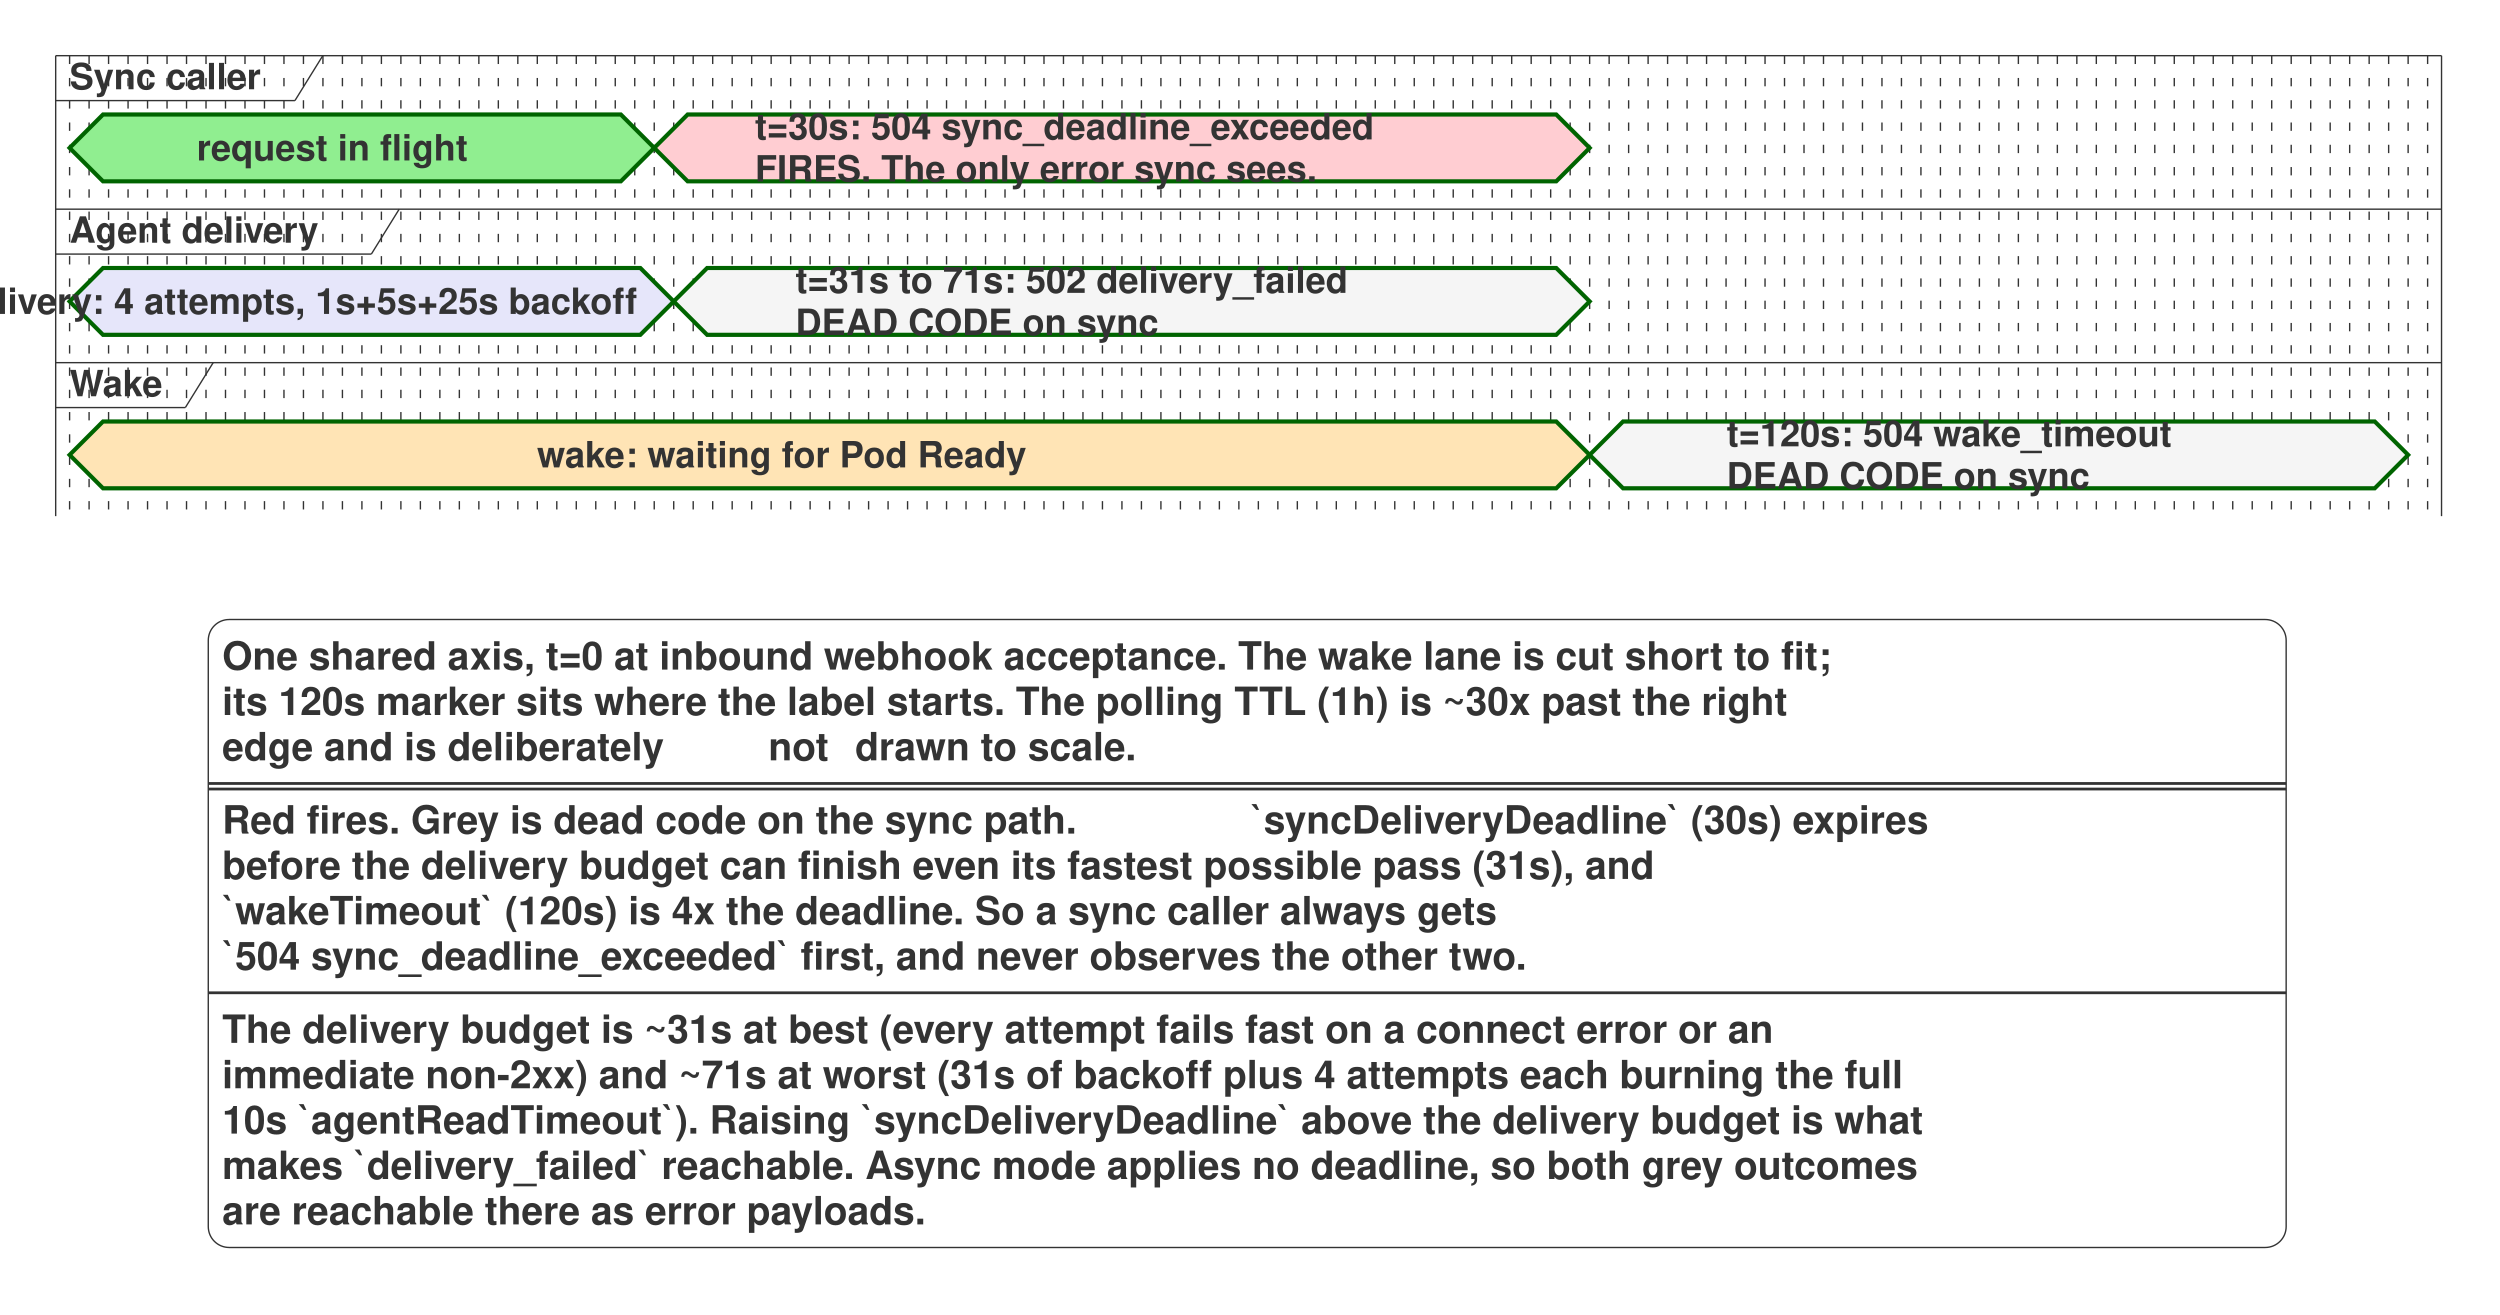
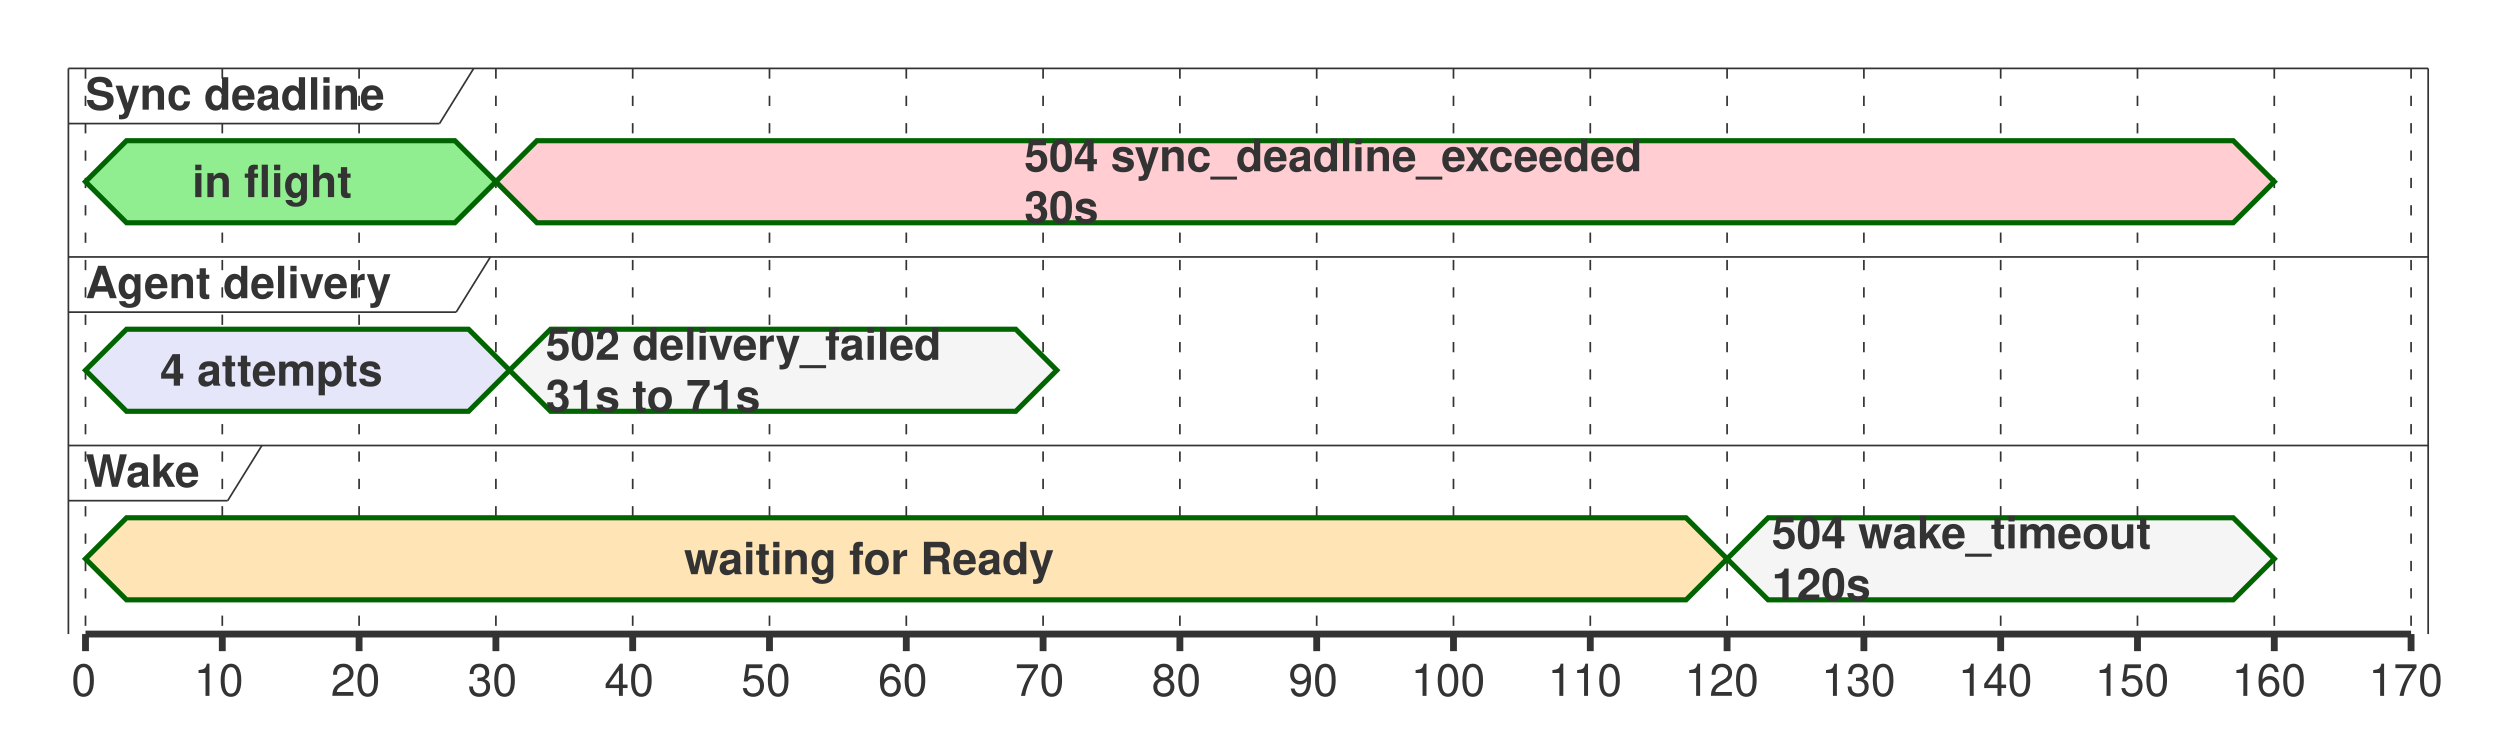
- <svg xmlns="http://www.w3.org/2000/svg" contentStyleType="text/css" data-diagram-type="TIMING" height="472px" preserveAspectRatio="none" style="width:898px;height:472px;" version="1.1" viewBox="0 0 898 472" width="898px" zoomAndPan="magnify">
+ <svg xmlns="http://www.w3.org/2000/svg" contentStyleType="text/css" data-diagram-type="TIMING" height="221px" preserveAspectRatio="none" style="width:731px;height:221px;" version="1.1" viewBox="0 0 731 221" width="731px" zoomAndPan="magnify">
  <defs />
  <g>
    <line style="stroke:#333333;stroke-width:0.5;" x1="20" x2="20" y1="20" y2="185.398" />
-     <line style="stroke:#333333;stroke-width:0.5;" x1="877" x2="877" y1="20" y2="185.398" />
+     <line style="stroke:#333333;stroke-width:0.5;" x1="710" x2="710" y1="20" y2="185.398" />
    <line style="stroke:#333333;stroke-width:0.5;stroke-dasharray:3,5;" x1="25" x2="25" y1="20" y2="185.398" />
-     <line style="stroke:#333333;stroke-width:0.5;stroke-dasharray:3,5;" x1="32" x2="32" y1="20" y2="185.398" />
-     <line style="stroke:#333333;stroke-width:0.5;stroke-dasharray:3,5;" x1="39" x2="39" y1="20" y2="185.398" />
-     <line style="stroke:#333333;stroke-width:0.5;stroke-dasharray:3,5;" x1="46" x2="46" y1="20" y2="185.398" />
-     <line style="stroke:#333333;stroke-width:0.5;stroke-dasharray:3,5;" x1="53" x2="53" y1="20" y2="185.398" />
-     <line style="stroke:#333333;stroke-width:0.5;stroke-dasharray:3,5;" x1="60" x2="60" y1="20" y2="185.398" />
-     <line style="stroke:#333333;stroke-width:0.5;stroke-dasharray:3,5;" x1="67" x2="67" y1="20" y2="185.398" />
-     <line style="stroke:#333333;stroke-width:0.5;stroke-dasharray:3,5;" x1="74" x2="74" y1="20" y2="185.398" />
-     <line style="stroke:#333333;stroke-width:0.5;stroke-dasharray:3,5;" x1="81" x2="81" y1="20" y2="185.398" />
-     <line style="stroke:#333333;stroke-width:0.5;stroke-dasharray:3,5;" x1="88" x2="88" y1="20" y2="185.398" />
-     <line style="stroke:#333333;stroke-width:0.5;stroke-dasharray:3,5;" x1="95" x2="95" y1="20" y2="185.398" />
-     <line style="stroke:#333333;stroke-width:0.5;stroke-dasharray:3,5;" x1="102" x2="102" y1="20" y2="185.398" />
-     <line style="stroke:#333333;stroke-width:0.5;stroke-dasharray:3,5;" x1="109" x2="109" y1="20" y2="185.398" />
-     <line style="stroke:#333333;stroke-width:0.5;stroke-dasharray:3,5;" x1="116" x2="116" y1="20" y2="185.398" />
-     <line style="stroke:#333333;stroke-width:0.5;stroke-dasharray:3,5;" x1="123" x2="123" y1="20" y2="185.398" />
-     <line style="stroke:#333333;stroke-width:0.5;stroke-dasharray:3,5;" x1="130" x2="130" y1="20" y2="185.398" />
-     <line style="stroke:#333333;stroke-width:0.5;stroke-dasharray:3,5;" x1="137" x2="137" y1="20" y2="185.398" />
-     <line style="stroke:#333333;stroke-width:0.5;stroke-dasharray:3,5;" x1="144" x2="144" y1="20" y2="185.398" />
-     <line style="stroke:#333333;stroke-width:0.5;stroke-dasharray:3,5;" x1="151" x2="151" y1="20" y2="185.398" />
-     <line style="stroke:#333333;stroke-width:0.5;stroke-dasharray:3,5;" x1="158" x2="158" y1="20" y2="185.398" />
-     <line style="stroke:#333333;stroke-width:0.5;stroke-dasharray:3,5;" x1="165" x2="165" y1="20" y2="185.398" />
-     <line style="stroke:#333333;stroke-width:0.5;stroke-dasharray:3,5;" x1="172" x2="172" y1="20" y2="185.398" />
-     <line style="stroke:#333333;stroke-width:0.5;stroke-dasharray:3,5;" x1="179" x2="179" y1="20" y2="185.398" />
-     <line style="stroke:#333333;stroke-width:0.5;stroke-dasharray:3,5;" x1="186" x2="186" y1="20" y2="185.398" />
-     <line style="stroke:#333333;stroke-width:0.5;stroke-dasharray:3,5;" x1="193" x2="193" y1="20" y2="185.398" />
-     <line style="stroke:#333333;stroke-width:0.5;stroke-dasharray:3,5;" x1="200" x2="200" y1="20" y2="185.398" />
-     <line style="stroke:#333333;stroke-width:0.5;stroke-dasharray:3,5;" x1="207" x2="207" y1="20" y2="185.398" />
-     <line style="stroke:#333333;stroke-width:0.5;stroke-dasharray:3,5;" x1="214" x2="214" y1="20" y2="185.398" />
-     <line style="stroke:#333333;stroke-width:0.5;stroke-dasharray:3,5;" x1="221" x2="221" y1="20" y2="185.398" />
-     <line style="stroke:#333333;stroke-width:0.5;stroke-dasharray:3,5;" x1="228" x2="228" y1="20" y2="185.398" />
-     <line style="stroke:#333333;stroke-width:0.5;stroke-dasharray:3,5;" x1="235" x2="235" y1="20" y2="185.398" />
-     <line style="stroke:#333333;stroke-width:0.5;stroke-dasharray:3,5;" x1="242" x2="242" y1="20" y2="185.398" />
-     <line style="stroke:#333333;stroke-width:0.5;stroke-dasharray:3,5;" x1="249" x2="249" y1="20" y2="185.398" />
-     <line style="stroke:#333333;stroke-width:0.5;stroke-dasharray:3,5;" x1="256" x2="256" y1="20" y2="185.398" />
-     <line style="stroke:#333333;stroke-width:0.5;stroke-dasharray:3,5;" x1="263" x2="263" y1="20" y2="185.398" />
-     <line style="stroke:#333333;stroke-width:0.5;stroke-dasharray:3,5;" x1="270" x2="270" y1="20" y2="185.398" />
-     <line style="stroke:#333333;stroke-width:0.5;stroke-dasharray:3,5;" x1="277" x2="277" y1="20" y2="185.398" />
-     <line style="stroke:#333333;stroke-width:0.5;stroke-dasharray:3,5;" x1="284" x2="284" y1="20" y2="185.398" />
-     <line style="stroke:#333333;stroke-width:0.5;stroke-dasharray:3,5;" x1="291" x2="291" y1="20" y2="185.398" />
-     <line style="stroke:#333333;stroke-width:0.5;stroke-dasharray:3,5;" x1="298" x2="298" y1="20" y2="185.398" />
+     <line style="stroke:#333333;stroke-width:0.5;stroke-dasharray:3,5;" x1="65" x2="65" y1="20" y2="185.398" />
+     <line style="stroke:#333333;stroke-width:0.5;stroke-dasharray:3,5;" x1="105" x2="105" y1="20" y2="185.398" />
+     <line style="stroke:#333333;stroke-width:0.5;stroke-dasharray:3,5;" x1="145" x2="145" y1="20" y2="185.398" />
+     <line style="stroke:#333333;stroke-width:0.5;stroke-dasharray:3,5;" x1="185" x2="185" y1="20" y2="185.398" />
+     <line style="stroke:#333333;stroke-width:0.5;stroke-dasharray:3,5;" x1="225" x2="225" y1="20" y2="185.398" />
+     <line style="stroke:#333333;stroke-width:0.5;stroke-dasharray:3,5;" x1="265" x2="265" y1="20" y2="185.398" />
    <line style="stroke:#333333;stroke-width:0.5;stroke-dasharray:3,5;" x1="305" x2="305" y1="20" y2="185.398" />
-     <line style="stroke:#333333;stroke-width:0.5;stroke-dasharray:3,5;" x1="312" x2="312" y1="20" y2="185.398" />
-     <line style="stroke:#333333;stroke-width:0.5;stroke-dasharray:3,5;" x1="319" x2="319" y1="20" y2="185.398" />
-     <line style="stroke:#333333;stroke-width:0.5;stroke-dasharray:3,5;" x1="326" x2="326" y1="20" y2="185.398" />
-     <line style="stroke:#333333;stroke-width:0.5;stroke-dasharray:3,5;" x1="333" x2="333" y1="20" y2="185.398" />
-     <line style="stroke:#333333;stroke-width:0.5;stroke-dasharray:3,5;" x1="340" x2="340" y1="20" y2="185.398" />
-     <line style="stroke:#333333;stroke-width:0.5;stroke-dasharray:3,5;" x1="347" x2="347" y1="20" y2="185.398" />
-     <line style="stroke:#333333;stroke-width:0.5;stroke-dasharray:3,5;" x1="354" x2="354" y1="20" y2="185.398" />
-     <line style="stroke:#333333;stroke-width:0.5;stroke-dasharray:3,5;" x1="361" x2="361" y1="20" y2="185.398" />
-     <line style="stroke:#333333;stroke-width:0.5;stroke-dasharray:3,5;" x1="368" x2="368" y1="20" y2="185.398" />
-     <line style="stroke:#333333;stroke-width:0.5;stroke-dasharray:3,5;" x1="375" x2="375" y1="20" y2="185.398" />
-     <line style="stroke:#333333;stroke-width:0.5;stroke-dasharray:3,5;" x1="382" x2="382" y1="20" y2="185.398" />
-     <line style="stroke:#333333;stroke-width:0.5;stroke-dasharray:3,5;" x1="389" x2="389" y1="20" y2="185.398" />
-     <line style="stroke:#333333;stroke-width:0.5;stroke-dasharray:3,5;" x1="396" x2="396" y1="20" y2="185.398" />
-     <line style="stroke:#333333;stroke-width:0.5;stroke-dasharray:3,5;" x1="403" x2="403" y1="20" y2="185.398" />
-     <line style="stroke:#333333;stroke-width:0.5;stroke-dasharray:3,5;" x1="410" x2="410" y1="20" y2="185.398" />
-     <line style="stroke:#333333;stroke-width:0.5;stroke-dasharray:3,5;" x1="417" x2="417" y1="20" y2="185.398" />
-     <line style="stroke:#333333;stroke-width:0.5;stroke-dasharray:3,5;" x1="424" x2="424" y1="20" y2="185.398" />
-     <line style="stroke:#333333;stroke-width:0.5;stroke-dasharray:3,5;" x1="431" x2="431" y1="20" y2="185.398" />
-     <line style="stroke:#333333;stroke-width:0.5;stroke-dasharray:3,5;" x1="438" x2="438" y1="20" y2="185.398" />
-     <line style="stroke:#333333;stroke-width:0.5;stroke-dasharray:3,5;" x1="445" x2="445" y1="20" y2="185.398" />
-     <line style="stroke:#333333;stroke-width:0.5;stroke-dasharray:3,5;" x1="452" x2="452" y1="20" y2="185.398" />
-     <line style="stroke:#333333;stroke-width:0.5;stroke-dasharray:3,5;" x1="459" x2="459" y1="20" y2="185.398" />
-     <line style="stroke:#333333;stroke-width:0.5;stroke-dasharray:3,5;" x1="466" x2="466" y1="20" y2="185.398" />
-     <line style="stroke:#333333;stroke-width:0.5;stroke-dasharray:3,5;" x1="473" x2="473" y1="20" y2="185.398" />
-     <line style="stroke:#333333;stroke-width:0.5;stroke-dasharray:3,5;" x1="480" x2="480" y1="20" y2="185.398" />
-     <line style="stroke:#333333;stroke-width:0.5;stroke-dasharray:3,5;" x1="487" x2="487" y1="20" y2="185.398" />
-     <line style="stroke:#333333;stroke-width:0.5;stroke-dasharray:3,5;" x1="494" x2="494" y1="20" y2="185.398" />
-     <line style="stroke:#333333;stroke-width:0.5;stroke-dasharray:3,5;" x1="501" x2="501" y1="20" y2="185.398" />
-     <line style="stroke:#333333;stroke-width:0.5;stroke-dasharray:3,5;" x1="508" x2="508" y1="20" y2="185.398" />
-     <line style="stroke:#333333;stroke-width:0.5;stroke-dasharray:3,5;" x1="515" x2="515" y1="20" y2="185.398" />
-     <line style="stroke:#333333;stroke-width:0.5;stroke-dasharray:3,5;" x1="522" x2="522" y1="20" y2="185.398" />
-     <line style="stroke:#333333;stroke-width:0.5;stroke-dasharray:3,5;" x1="529" x2="529" y1="20" y2="185.398" />
-     <line style="stroke:#333333;stroke-width:0.5;stroke-dasharray:3,5;" x1="536" x2="536" y1="20" y2="185.398" />
-     <line style="stroke:#333333;stroke-width:0.5;stroke-dasharray:3,5;" x1="543" x2="543" y1="20" y2="185.398" />
-     <line style="stroke:#333333;stroke-width:0.5;stroke-dasharray:3,5;" x1="550" x2="550" y1="20" y2="185.398" />
-     <line style="stroke:#333333;stroke-width:0.5;stroke-dasharray:3,5;" x1="557" x2="557" y1="20" y2="185.398" />
-     <line style="stroke:#333333;stroke-width:0.5;stroke-dasharray:3,5;" x1="564" x2="564" y1="20" y2="185.398" />
-     <line style="stroke:#333333;stroke-width:0.5;stroke-dasharray:3,5;" x1="571" x2="571" y1="20" y2="185.398" />
-     <line style="stroke:#333333;stroke-width:0.5;stroke-dasharray:3,5;" x1="578" x2="578" y1="20" y2="185.398" />
+     <line style="stroke:#333333;stroke-width:0.5;stroke-dasharray:3,5;" x1="345" x2="345" y1="20" y2="185.398" />
+     <line style="stroke:#333333;stroke-width:0.5;stroke-dasharray:3,5;" x1="385" x2="385" y1="20" y2="185.398" />
+     <line style="stroke:#333333;stroke-width:0.5;stroke-dasharray:3,5;" x1="425" x2="425" y1="20" y2="185.398" />
+     <line style="stroke:#333333;stroke-width:0.5;stroke-dasharray:3,5;" x1="465" x2="465" y1="20" y2="185.398" />
+     <line style="stroke:#333333;stroke-width:0.5;stroke-dasharray:3,5;" x1="505" x2="505" y1="20" y2="185.398" />
+     <line style="stroke:#333333;stroke-width:0.5;stroke-dasharray:3,5;" x1="545" x2="545" y1="20" y2="185.398" />
    <line style="stroke:#333333;stroke-width:0.5;stroke-dasharray:3,5;" x1="585" x2="585" y1="20" y2="185.398" />
-     <line style="stroke:#333333;stroke-width:0.5;stroke-dasharray:3,5;" x1="592" x2="592" y1="20" y2="185.398" />
-     <line style="stroke:#333333;stroke-width:0.5;stroke-dasharray:3,5;" x1="599" x2="599" y1="20" y2="185.398" />
-     <line style="stroke:#333333;stroke-width:0.5;stroke-dasharray:3,5;" x1="606" x2="606" y1="20" y2="185.398" />
-     <line style="stroke:#333333;stroke-width:0.5;stroke-dasharray:3,5;" x1="613" x2="613" y1="20" y2="185.398" />
-     <line style="stroke:#333333;stroke-width:0.5;stroke-dasharray:3,5;" x1="620" x2="620" y1="20" y2="185.398" />
-     <line style="stroke:#333333;stroke-width:0.5;stroke-dasharray:3,5;" x1="627" x2="627" y1="20" y2="185.398" />
-     <line style="stroke:#333333;stroke-width:0.5;stroke-dasharray:3,5;" x1="634" x2="634" y1="20" y2="185.398" />
-     <line style="stroke:#333333;stroke-width:0.5;stroke-dasharray:3,5;" x1="641" x2="641" y1="20" y2="185.398" />
-     <line style="stroke:#333333;stroke-width:0.5;stroke-dasharray:3,5;" x1="648" x2="648" y1="20" y2="185.398" />
-     <line style="stroke:#333333;stroke-width:0.5;stroke-dasharray:3,5;" x1="655" x2="655" y1="20" y2="185.398" />
-     <line style="stroke:#333333;stroke-width:0.5;stroke-dasharray:3,5;" x1="662" x2="662" y1="20" y2="185.398" />
-     <line style="stroke:#333333;stroke-width:0.5;stroke-dasharray:3,5;" x1="669" x2="669" y1="20" y2="185.398" />
-     <line style="stroke:#333333;stroke-width:0.5;stroke-dasharray:3,5;" x1="676" x2="676" y1="20" y2="185.398" />
-     <line style="stroke:#333333;stroke-width:0.5;stroke-dasharray:3,5;" x1="683" x2="683" y1="20" y2="185.398" />
-     <line style="stroke:#333333;stroke-width:0.5;stroke-dasharray:3,5;" x1="690" x2="690" y1="20" y2="185.398" />
-     <line style="stroke:#333333;stroke-width:0.5;stroke-dasharray:3,5;" x1="697" x2="697" y1="20" y2="185.398" />
-     <line style="stroke:#333333;stroke-width:0.5;stroke-dasharray:3,5;" x1="704" x2="704" y1="20" y2="185.398" />
-     <line style="stroke:#333333;stroke-width:0.5;stroke-dasharray:3,5;" x1="711" x2="711" y1="20" y2="185.398" />
-     <line style="stroke:#333333;stroke-width:0.5;stroke-dasharray:3,5;" x1="718" x2="718" y1="20" y2="185.398" />
-     <line style="stroke:#333333;stroke-width:0.5;stroke-dasharray:3,5;" x1="725" x2="725" y1="20" y2="185.398" />
-     <line style="stroke:#333333;stroke-width:0.5;stroke-dasharray:3,5;" x1="732" x2="732" y1="20" y2="185.398" />
-     <line style="stroke:#333333;stroke-width:0.5;stroke-dasharray:3,5;" x1="739" x2="739" y1="20" y2="185.398" />
-     <line style="stroke:#333333;stroke-width:0.5;stroke-dasharray:3,5;" x1="746" x2="746" y1="20" y2="185.398" />
-     <line style="stroke:#333333;stroke-width:0.5;stroke-dasharray:3,5;" x1="753" x2="753" y1="20" y2="185.398" />
-     <line style="stroke:#333333;stroke-width:0.5;stroke-dasharray:3,5;" x1="760" x2="760" y1="20" y2="185.398" />
-     <line style="stroke:#333333;stroke-width:0.5;stroke-dasharray:3,5;" x1="767" x2="767" y1="20" y2="185.398" />
-     <line style="stroke:#333333;stroke-width:0.5;stroke-dasharray:3,5;" x1="774" x2="774" y1="20" y2="185.398" />
-     <line style="stroke:#333333;stroke-width:0.5;stroke-dasharray:3,5;" x1="781" x2="781" y1="20" y2="185.398" />
-     <line style="stroke:#333333;stroke-width:0.5;stroke-dasharray:3,5;" x1="788" x2="788" y1="20" y2="185.398" />
-     <line style="stroke:#333333;stroke-width:0.5;stroke-dasharray:3,5;" x1="795" x2="795" y1="20" y2="185.398" />
-     <line style="stroke:#333333;stroke-width:0.5;stroke-dasharray:3,5;" x1="802" x2="802" y1="20" y2="185.398" />
-     <line style="stroke:#333333;stroke-width:0.5;stroke-dasharray:3,5;" x1="809" x2="809" y1="20" y2="185.398" />
-     <line style="stroke:#333333;stroke-width:0.5;stroke-dasharray:3,5;" x1="816" x2="816" y1="20" y2="185.398" />
-     <line style="stroke:#333333;stroke-width:0.5;stroke-dasharray:3,5;" x1="823" x2="823" y1="20" y2="185.398" />
-     <line style="stroke:#333333;stroke-width:0.5;stroke-dasharray:3,5;" x1="830" x2="830" y1="20" y2="185.398" />
-     <line style="stroke:#333333;stroke-width:0.5;stroke-dasharray:3,5;" x1="837" x2="837" y1="20" y2="185.398" />
-     <line style="stroke:#333333;stroke-width:0.5;stroke-dasharray:3,5;" x1="844" x2="844" y1="20" y2="185.398" />
-     <line style="stroke:#333333;stroke-width:0.5;stroke-dasharray:3,5;" x1="851" x2="851" y1="20" y2="185.398" />
-     <line style="stroke:#333333;stroke-width:0.5;stroke-dasharray:3,5;" x1="858" x2="858" y1="20" y2="185.398" />
-     <line style="stroke:#333333;stroke-width:0.5;stroke-dasharray:3,5;" x1="865" x2="865" y1="20" y2="185.398" />
-     <line style="stroke:#333333;stroke-width:0.5;stroke-dasharray:3,5;" x1="872" x2="872" y1="20" y2="185.398" />
-     <line style="stroke:#333333;stroke-width:0.5;" x1="20" x2="877" y1="20" y2="20" />
-     <text fill="#333333" font-family="Helvetica" font-size="13" font-weight="700" lengthAdjust="spacing" textLength="79.942" x="25" y="32.067">Sync caller</text>
-     <line style="stroke:#333333;stroke-width:0.5;" x1="20" x2="105.942" y1="36.133" y2="36.133" />
-     <line style="stroke:#333333;stroke-width:0.5;" x1="105.942" x2="115.942" y1="36.133" y2="20" />
-     <polygon fill="#90EE90" points="37,41.133,223,41.133,235,53.133,223,65.133,37,65.133,25,53.133" style="stroke:#006400;stroke-width:1.5;stroke-linejoin:miter;stroke-miterlimit:10;" />
-     <polygon fill="#FFCDD2" points="247,41.133,559,41.133,571,53.133,559,65.133,247,65.133,235,53.133" style="stroke:#006400;stroke-width:1.5;stroke-linejoin:miter;stroke-miterlimit:10;" />
-     <text fill="#333333" font-family="Helvetica" font-size="13" font-weight="700" lengthAdjust="spacing" textLength="118.663" x="70.668" y="57.633">request in flight</text>
-     <text fill="#333333" font-family="Helvetica" font-size="13" font-weight="700" lengthAdjust="spacing" textLength="263.65" x="271.175" y="50.067">t=30s: 504 sync_deadline_exceeded</text>
-     <text fill="#333333" font-family="Helvetica" font-size="13" font-weight="700" lengthAdjust="spacing" textLength="235.796" x="271.175" y="65.2">FIRES. The only error sync sees.</text>
-     <line style="stroke:#333333;stroke-width:0.5;" x1="20" x2="877" y1="75.133" y2="75.133" />
+     <line style="stroke:#333333;stroke-width:0.5;stroke-dasharray:3,5;" x1="625" x2="625" y1="20" y2="185.398" />
+     <line style="stroke:#333333;stroke-width:0.5;stroke-dasharray:3,5;" x1="665" x2="665" y1="20" y2="185.398" />
+     <line style="stroke:#333333;stroke-width:0.5;stroke-dasharray:3,5;" x1="705" x2="705" y1="20" y2="185.398" />
+     <line style="stroke:#333333;stroke-width:0.5;" x1="20" x2="710" y1="20" y2="20" />
+     <text fill="#333333" font-family="Helvetica" font-size="13" font-weight="700" lengthAdjust="spacing" textLength="102.508" x="25" y="32.067">Sync deadline</text>
+     <line style="stroke:#333333;stroke-width:0.5;" x1="20" x2="128.508" y1="36.133" y2="36.133" />
+     <line style="stroke:#333333;stroke-width:0.5;" x1="128.508" x2="138.508" y1="36.133" y2="20" />
+     <polygon fill="#90EE90" points="37,41.133,133,41.133,145,53.133,133,65.133,37,65.133,25,53.133" style="stroke:#006400;stroke-width:1.5;stroke-linejoin:miter;stroke-miterlimit:10;" />
+     <polygon fill="#FFCDD2" points="157,41.133,653,41.133,665,53.133,653,65.133,157,65.133,145,53.133" style="stroke:#006400;stroke-width:1.5;stroke-linejoin:miter;stroke-miterlimit:10;" />
+     <text fill="#333333" font-family="Helvetica" font-size="13" font-weight="700" lengthAdjust="spacing" textLength="57.58" x="56.21" y="57.633">in flight</text>
+     <text fill="#333333" font-family="Helvetica" font-size="13" font-weight="700" lengthAdjust="spacing" textLength="210.99" x="299.505" y="50.067">504 sync_deadline_exceeded</text>
+     <text fill="#333333" font-family="Helvetica" font-size="13" font-weight="700" lengthAdjust="spacing" textLength="25.829" x="299.505" y="65.2">30s</text>
+     <line style="stroke:#333333;stroke-width:0.5;" x1="20" x2="710" y1="75.133" y2="75.133" />
    <text fill="#333333" font-family="Helvetica" font-size="13" font-weight="700" lengthAdjust="spacing" textLength="107.39" x="25" y="87.2">Agent delivery</text>
    <line style="stroke:#333333;stroke-width:0.5;" x1="20" x2="133.39" y1="91.266" y2="91.266" />
    <line style="stroke:#333333;stroke-width:0.5;" x1="133.39" x2="143.39" y1="91.266" y2="75.133" />
-     <polygon fill="#E6E6FA" points="37,96.266,230,96.266,242,108.266,230,120.266,37,120.266,25,108.266" style="stroke:#006400;stroke-width:1.5;stroke-linejoin:miter;stroke-miterlimit:10;" />
-     <polygon fill="#F5F5F5" points="254,96.266,559,96.266,571,108.266,559,120.266,254,120.266,242,108.266" style="stroke:#006400;stroke-width:1.5;stroke-linejoin:miter;stroke-miterlimit:10;" />
-     <text fill="#333333" font-family="Helvetica" font-size="13" font-weight="700" lengthAdjust="spacing" textLength="299.171" x="-16.086" y="112.766">delivery: 4 attempts, 1s+5s+25s backoff</text>
-     <text fill="#333333" font-family="Helvetica" font-size="13" font-weight="700" lengthAdjust="spacing" textLength="241.522" x="285.739" y="105.2">t=31s to 71s: 502 delivery_failed</text>
-     <text fill="#333333" font-family="Helvetica" font-size="13" font-weight="700" lengthAdjust="spacing" textLength="145.723" x="285.739" y="120.332">DEAD CODE on sync</text>
-     <line style="stroke:#333333;stroke-width:0.5;" x1="20" x2="877" y1="130.266" y2="130.266" />
+     <polygon fill="#E6E6FA" points="37,96.266,137,96.266,149,108.266,137,120.266,37,120.266,25,108.266" style="stroke:#006400;stroke-width:1.5;stroke-linejoin:miter;stroke-miterlimit:10;" />
+     <polygon fill="#F5F5F5" points="161,96.266,297,96.266,309,108.266,297,120.266,161,120.266,149,108.266" style="stroke:#006400;stroke-width:1.5;stroke-linejoin:miter;stroke-miterlimit:10;" />
+     <text fill="#333333" font-family="Helvetica" font-size="13" font-weight="700" lengthAdjust="spacing" textLength="80.393" x="46.803" y="112.766">4 attempts</text>
+     <text fill="#333333" font-family="Helvetica" font-size="13" font-weight="700" lengthAdjust="spacing" textLength="138.836" x="159.582" y="105.2">502 delivery_failed</text>
+     <text fill="#333333" font-family="Helvetica" font-size="13" font-weight="700" lengthAdjust="spacing" textLength="75.855" x="159.582" y="120.332">31s to 71s</text>
+     <line style="stroke:#333333;stroke-width:0.5;" x1="20" x2="710" y1="130.266" y2="130.266" />
    <text fill="#333333" font-family="Helvetica" font-size="13" font-weight="700" lengthAdjust="spacing" textLength="40.574" x="25" y="142.333">Wake</text>
    <line style="stroke:#333333;stroke-width:0.5;" x1="20" x2="66.574" y1="146.398" y2="146.398" />
    <line style="stroke:#333333;stroke-width:0.5;" x1="66.574" x2="76.574" y1="146.398" y2="130.266" />
-     <polygon fill="#FFE4B5" points="37,151.398,559,151.398,571,163.398,559,175.398,37,175.398,25,163.398" style="stroke:#006400;stroke-width:1.5;stroke-linejoin:miter;stroke-miterlimit:10;" />
-     <polygon fill="#F5F5F5" points="583,151.398,853,151.398,865,163.398,853,175.398,583,175.398,571,163.398" style="stroke:#006400;stroke-width:1.5;stroke-linejoin:miter;stroke-miterlimit:10;" />
-     <text fill="#333333" font-family="Helvetica" font-size="13" font-weight="700" lengthAdjust="spacing" textLength="210.158" x="192.921" y="167.899">wake: waiting for Pod Ready</text>
-     <text fill="#333333" font-family="Helvetica" font-size="13" font-weight="700" lengthAdjust="spacing" textLength="195.546" x="620.227" y="160.333">t=120s: 504 wake_timeout</text>
-     <text fill="#333333" font-family="Helvetica" font-size="13" font-weight="700" lengthAdjust="spacing" textLength="145.723" x="620.227" y="175.465">DEAD CODE on sync</text>
-     <g class="legend" data-source-line="26">
-       <rect fill="none" height="225.562" rx="7.5" ry="7.5" style="stroke:#333333;stroke-width:0.5;" width="746.374" x="74.813" y="222.531" />
-       <text fill="#333333" font-family="Helvetica" font-size="14" font-weight="700" lengthAdjust="spacing" textLength="692.98" x="79.813" y="240.526">One shared axis, t=0 at inbound webhook acceptance. The wake lane is cut short to fit;</text>
-       <text fill="#333333" font-family="Helvetica" font-size="14" font-weight="700" lengthAdjust="spacing" textLength="681.372" x="79.813" y="256.823">its 120s marker sits where the label starts. The polling TTL (1h) is ~30x past the right</text>
-       <text fill="#333333" font-family="Helvetica" font-size="14" font-weight="700" lengthAdjust="spacing" textLength="191.317" x="79.813" y="273.12">edge and is deliberately</text>
-       <text fill="#333333" font-family="Helvetica" font-size="14" font-weight="700" lengthAdjust="spacing" textLength="26.277" x="276.004" y="273.12">not</text>
-       <text fill="#333333" font-family="Helvetica" font-size="14" font-weight="700" lengthAdjust="spacing" textLength="121.023" x="307.156" y="273.12">drawn to scale.</text>
-       <line style="stroke:#333333;stroke-width:1;" x1="74.813" x2="821.187" y1="281.422" y2="281.422" />
-       <line style="stroke:#333333;stroke-width:1;" x1="74.813" x2="821.187" y1="283.422" y2="283.422" />
-       <text fill="#333333" font-family="Helvetica" font-size="14" font-weight="700" lengthAdjust="spacing" textLength="364.581" x="79.813" y="299.417">Red fires. Grey is dead code on the sync path.</text>
-       <text fill="#333333" font-family="Helvetica" font-size="14" font-weight="700" lengthAdjust="spacing" textLength="293.173" x="449.268" y="299.417">`syncDeliveryDeadline` (30s) expires</text>
-       <text fill="#333333" font-family="Helvetica" font-size="14" font-weight="700" lengthAdjust="spacing" textLength="617.832" x="79.813" y="315.714">before the delivery budget can finish even its fastest possible pass (31s), and</text>
-       <text fill="#333333" font-family="Helvetica" font-size="14" font-weight="700" lengthAdjust="spacing" textLength="552.528" x="79.813" y="332.011">`wakeTimeout` (120s) is 4x the deadline. So a sync caller always gets</text>
-       <text fill="#333333" font-family="Helvetica" font-size="14" font-weight="700" lengthAdjust="spacing" textLength="562.618" x="79.813" y="348.308">`504 sync_deadline_exceeded` first, and never observes the other two.</text>
-       <line style="stroke:#333333;stroke-width:1;" x1="74.813" x2="821.187" y1="356.609" y2="356.609" />
-       <text fill="#333333" font-family="Helvetica" font-size="14" font-weight="700" lengthAdjust="spacing" textLength="675.678" x="79.813" y="374.604">The delivery budget is ~31s at best (every attempt fails fast on a connect error or an</text>
-       <text fill="#333333" font-family="Helvetica" font-size="14" font-weight="700" lengthAdjust="spacing" textLength="730.488" x="79.813" y="390.901">immediate non-2xx) and ~71s at worst (31s of backoff plus 4 attempts each burning the full</text>
-       <text fill="#333333" font-family="Helvetica" font-size="14" font-weight="700" lengthAdjust="spacing" textLength="736.374" x="79.813" y="407.198">10s `agentReadTimeout`). Raising `syncDeliveryDeadline` above the delivery budget is what</text>
-       <text fill="#333333" font-family="Helvetica" font-size="14" font-weight="700" lengthAdjust="spacing" textLength="723.953" x="79.813" y="423.495">makes `delivery_failed` reachable. Async mode applies no deadline, so both grey outcomes</text>
-       <text fill="#333333" font-family="Helvetica" font-size="14" font-weight="700" lengthAdjust="spacing" textLength="304.384" x="79.813" y="439.792">are reachable there as error payloads.</text>
-     </g>
+     <polygon fill="#FFE4B5" points="37,151.398,493,151.398,505,163.398,493,175.398,37,175.398,25,163.398" style="stroke:#006400;stroke-width:1.5;stroke-linejoin:miter;stroke-miterlimit:10;" />
+     <polygon fill="#F5F5F5" points="517,151.398,653,151.398,665,163.398,653,175.398,517,175.398,505,163.398" style="stroke:#006400;stroke-width:1.5;stroke-linejoin:miter;stroke-miterlimit:10;" />
+     <text fill="#333333" font-family="Helvetica" font-size="13" font-weight="700" lengthAdjust="spacing" textLength="129.898" x="200.051" y="167.899">waiting for Ready</text>
+     <text fill="#333333" font-family="Helvetica" font-size="13" font-weight="700" lengthAdjust="spacing" textLength="133.84" x="518.08" y="160.333">504 wake_timeout</text>
+     <text fill="#333333" font-family="Helvetica" font-size="13" font-weight="700" lengthAdjust="spacing" textLength="34.874" x="518.08" y="175.465">120s</text>
+     <line style="stroke:#333333;stroke-width:2;" x1="25" x2="25" y1="185.398" y2="190.398" />
+     <line style="stroke:#333333;stroke-width:2;" x1="65" x2="65" y1="185.398" y2="190.398" />
+     <line style="stroke:#333333;stroke-width:2;" x1="105" x2="105" y1="185.398" y2="190.398" />
+     <line style="stroke:#333333;stroke-width:2;" x1="145" x2="145" y1="185.398" y2="190.398" />
+     <line style="stroke:#333333;stroke-width:2;" x1="185" x2="185" y1="185.398" y2="190.398" />
+     <line style="stroke:#333333;stroke-width:2;" x1="225" x2="225" y1="185.398" y2="190.398" />
+     <line style="stroke:#333333;stroke-width:2;" x1="265" x2="265" y1="185.398" y2="190.398" />
+     <line style="stroke:#333333;stroke-width:2;" x1="305" x2="305" y1="185.398" y2="190.398" />
+     <line style="stroke:#333333;stroke-width:2;" x1="345" x2="345" y1="185.398" y2="190.398" />
+     <line style="stroke:#333333;stroke-width:2;" x1="385" x2="385" y1="185.398" y2="190.398" />
+     <line style="stroke:#333333;stroke-width:2;" x1="425" x2="425" y1="185.398" y2="190.398" />
+     <line style="stroke:#333333;stroke-width:2;" x1="465" x2="465" y1="185.398" y2="190.398" />
+     <line style="stroke:#333333;stroke-width:2;" x1="505" x2="505" y1="185.398" y2="190.398" />
+     <line style="stroke:#333333;stroke-width:2;" x1="545" x2="545" y1="185.398" y2="190.398" />
+     <line style="stroke:#333333;stroke-width:2;" x1="585" x2="585" y1="185.398" y2="190.398" />
+     <line style="stroke:#333333;stroke-width:2;" x1="625" x2="625" y1="185.398" y2="190.398" />
+     <line style="stroke:#333333;stroke-width:2;" x1="665" x2="665" y1="185.398" y2="190.398" />
+     <line style="stroke:#333333;stroke-width:2;" x1="705" x2="705" y1="185.398" y2="190.398" />
+     <line style="stroke:#333333;stroke-width:2;" x1="25" x2="705" y1="185.398" y2="185.398" />
+     <text fill="#333333" font-family="Helvetica" font-size="13" lengthAdjust="spacing" textLength="8.271" x="20.864" y="203.465">0</text>
+     <text fill="#333333" font-family="Helvetica" font-size="13" lengthAdjust="spacing" textLength="16.542" x="56.729" y="203.465">10</text>
+     <text fill="#333333" font-family="Helvetica" font-size="13" lengthAdjust="spacing" textLength="16.542" x="96.729" y="203.465">20</text>
+     <text fill="#333333" font-family="Helvetica" font-size="13" lengthAdjust="spacing" textLength="16.542" x="136.729" y="203.465">30</text>
+     <text fill="#333333" font-family="Helvetica" font-size="13" lengthAdjust="spacing" textLength="16.542" x="176.729" y="203.465">40</text>
+     <text fill="#333333" font-family="Helvetica" font-size="13" lengthAdjust="spacing" textLength="16.542" x="216.729" y="203.465">50</text>
+     <text fill="#333333" font-family="Helvetica" font-size="13" lengthAdjust="spacing" textLength="16.542" x="256.729" y="203.465">60</text>
+     <text fill="#333333" font-family="Helvetica" font-size="13" lengthAdjust="spacing" textLength="16.542" x="296.729" y="203.465">70</text>
+     <text fill="#333333" font-family="Helvetica" font-size="13" lengthAdjust="spacing" textLength="16.542" x="336.729" y="203.465">80</text>
+     <text fill="#333333" font-family="Helvetica" font-size="13" lengthAdjust="spacing" textLength="16.542" x="376.729" y="203.465">90</text>
+     <text fill="#333333" font-family="Helvetica" font-size="13" lengthAdjust="spacing" textLength="24.813" x="412.594" y="203.465">100</text>
+     <text fill="#333333" font-family="Helvetica" font-size="13" lengthAdjust="spacing" textLength="24.813" x="452.594" y="203.465">110</text>
+     <text fill="#333333" font-family="Helvetica" font-size="13" lengthAdjust="spacing" textLength="24.813" x="492.594" y="203.465">120</text>
+     <text fill="#333333" font-family="Helvetica" font-size="13" lengthAdjust="spacing" textLength="24.813" x="532.593" y="203.465">130</text>
+     <text fill="#333333" font-family="Helvetica" font-size="13" lengthAdjust="spacing" textLength="24.813" x="572.593" y="203.465">140</text>
+     <text fill="#333333" font-family="Helvetica" font-size="13" lengthAdjust="spacing" textLength="24.813" x="612.593" y="203.465">150</text>
+     <text fill="#333333" font-family="Helvetica" font-size="13" lengthAdjust="spacing" textLength="24.813" x="652.593" y="203.465">160</text>
+     <text fill="#333333" font-family="Helvetica" font-size="13" lengthAdjust="spacing" textLength="24.813" x="692.593" y="203.465">170</text>
  </g>
</svg>
